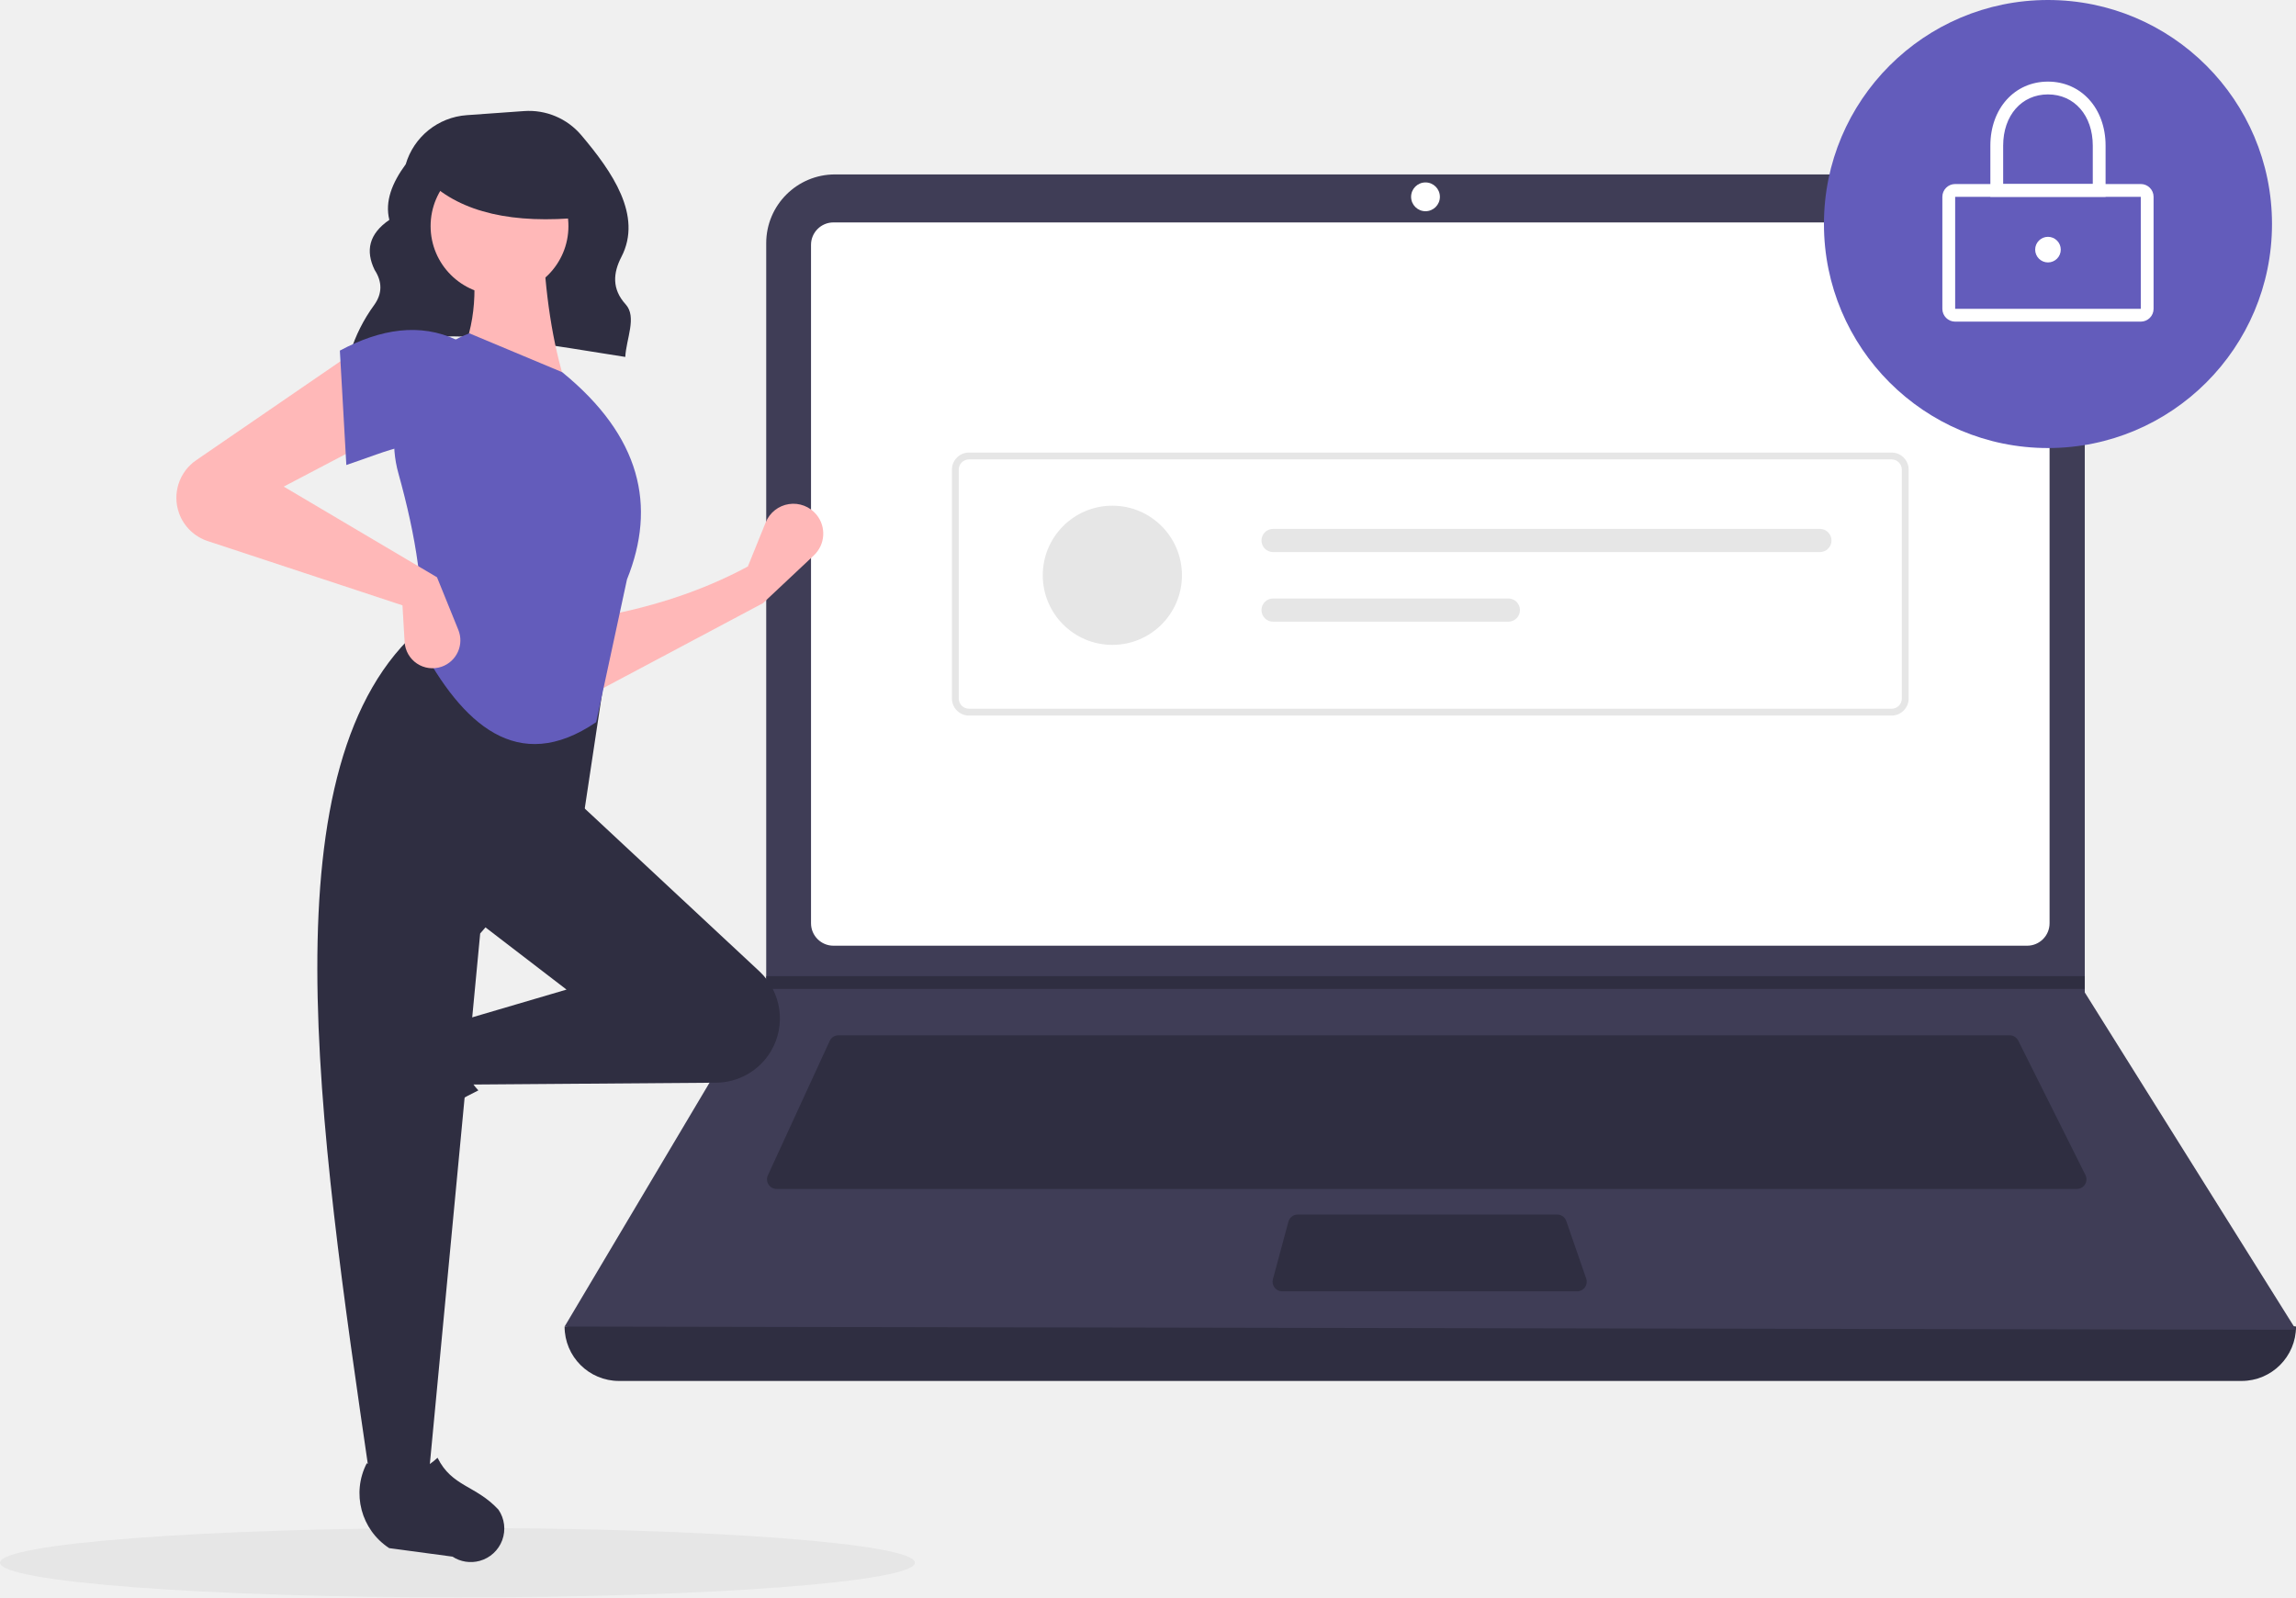
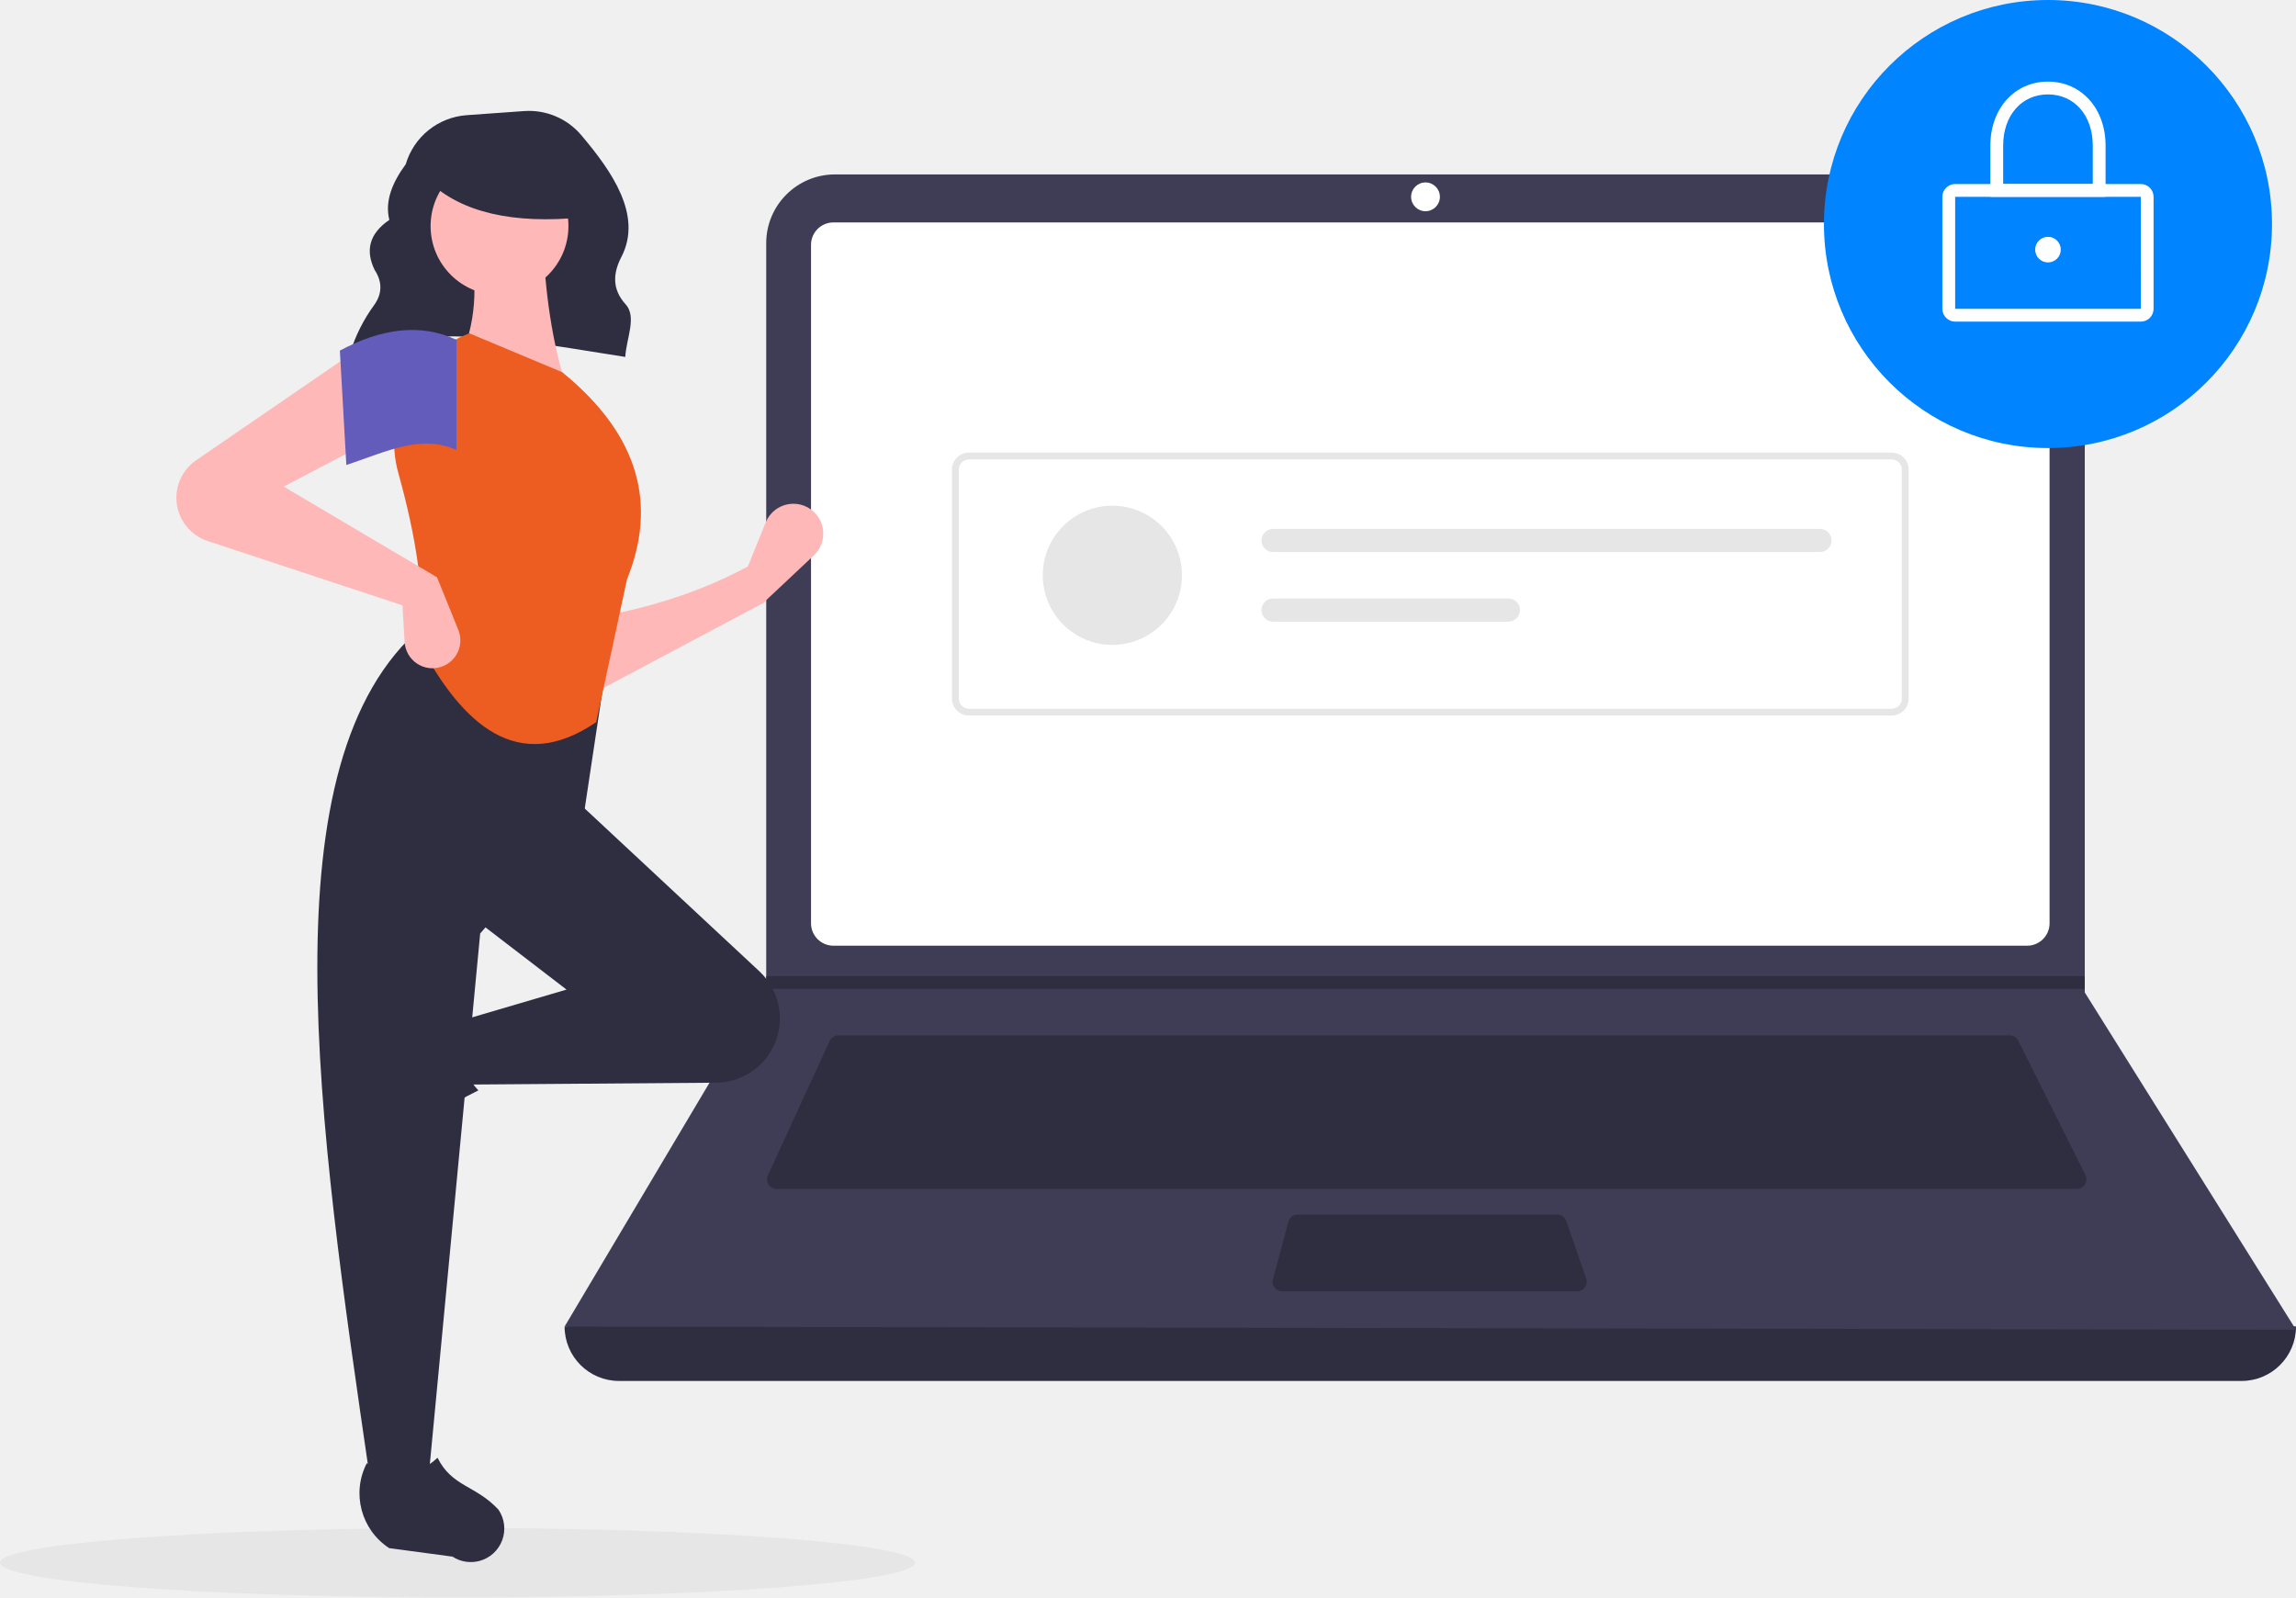
<svg xmlns="http://www.w3.org/2000/svg" id="a5c16198-98a1-478b-8909-43624583dcf2" data-name="Layer 1" viewBox="0 0 793 551.732">
  <ellipse cx="158" cy="539.732" rx="158" ry="12" fill="#e6e6e6" />
  <path d="M324.272,296.554c27.497-11.695,61.744-4.285,95.191.858.311-6.228,4.084-13.808.132-18.153-4.801-5.279-4.359-10.825-1.47-16.404,7.388-14.265-3.197-29.444-13.884-42.065a23.669,23.669,0,0,0-19.755-8.292l-19.797,1.414A23.709,23.709,0,0,0,343.635,230.859v0c-4.727,6.429-7.257,12.841-5.664,19.219-7.081,4.839-8.27,10.68-5.089,17.264,2.698,4.146,2.669,8.182-.123,12.106a55.891,55.891,0,0,0-8.31,16.506Z" transform="translate(-203.5 -174.1342)" fill="#2f2e41" />
  <path d="M977.709,651.097H417.291A18.791,18.791,0,0,1,398.5,632.306h0q304.727-35.415,598,0h0A18.791,18.791,0,0,1,977.709,651.097Z" transform="translate(-203.5 -174.1342)" fill="#2f2e41" />
  <path d="M996.5,633.412l-598-1.105,69.306-116.616.332-.553V258.131a23.752,23.752,0,0,1,23.754-23.754H899.792a23.752,23.752,0,0,1,23.754,23.754V516.906Z" transform="translate(-203.5 -174.1342)" fill="#3f3d56" />
  <path d="M491.35,250.957a7.746,7.746,0,0,0-7.738,7.738V493.031a7.747,7.747,0,0,0,7.738,7.738H903.65a7.747,7.747,0,0,0,7.738-7.738V258.694a7.747,7.747,0,0,0-7.738-7.738Z" transform="translate(-203.5 -174.1342)" fill="#fff" />
  <path d="M493.078,531.718a3.325,3.325,0,0,0-3.013,1.93l-21.355,46.425a3.316,3.316,0,0,0,3.012,4.702H920.814a3.316,3.316,0,0,0,2.965-4.799L900.567,533.551a3.299,3.299,0,0,0-2.965-1.833Z" transform="translate(-203.5 -174.1342)" fill="#2f2e41" />
  <circle cx="492.342" cy="67.98" r="4.974" fill="#fff" />
  <path d="M651.7,593.619a3.321,3.321,0,0,0-3.202,2.454l-5.357,19.896a3.316,3.316,0,0,0,3.202,4.179h101.874a3.315,3.315,0,0,0,3.133-4.401l-6.887-19.896a3.318,3.318,0,0,0-3.134-2.231Z" transform="translate(-203.5 -174.1342)" fill="#2f2e41" />
  <polygon points="720.046 337.135 720.046 341.556 264.306 341.556 264.649 341.004 264.649 337.135 720.046 337.135" fill="#2f2e41" />
-   <circle cx="707.335" cy="77.375" r="77.375" fill="#635cbb" />
+   <circle cx="707.335" cy="77.375" r="77.375" fill="#0084ff" />
  <path d="M942.89,285.223H878.779a4.426,4.426,0,0,1-4.421-4.421V242.114a4.426,4.426,0,0,1,4.421-4.421H942.89a4.426,4.426,0,0,1,4.421,4.421v38.688A4.426,4.426,0,0,1,942.89,285.223Zm-64.111-43.109v38.688h64.114L942.89,242.114Z" transform="translate(-203.5 -174.1342)" fill="#fff" />
  <path d="M930.731,242.114h-39.793V224.428c0-12.81,8.368-22.107,19.896-22.107s19.896,9.297,19.896,22.107Zm-35.372-4.421h30.95V224.428c0-10.413-6.363-17.686-15.475-17.686s-15.475,7.273-15.475,17.686Z" transform="translate(-203.5 -174.1342)" fill="#fff" />
  <circle cx="707.335" cy="86.218" r="4.421" fill="#fff" />
  <path d="M856.82,421.284H538.18a5.908,5.908,0,0,1-5.901-5.901V336.342a5.908,5.908,0,0,1,5.901-5.901H856.82a5.908,5.908,0,0,1,5.901,5.901V415.383A5.908,5.908,0,0,1,856.82,421.284Zm-318.64-88.482a3.544,3.544,0,0,0-3.54,3.54V415.383a3.544,3.544,0,0,0,3.54,3.54H856.82a3.544,3.544,0,0,0,3.54-3.54V336.342a3.544,3.544,0,0,0-3.54-3.54Z" transform="translate(-203.5 -174.1342)" fill="#e6e6e6" />
  <circle cx="384.19" cy="198.695" r="24.036" fill="#e6e6e6" />
  <path d="M643.203,356.805a4.006,4.006,0,1,0,0,8.012H832.061a4.006,4.006,0,0,0,0-8.012Z" transform="translate(-203.5 -174.1342)" fill="#e6e6e6" />
  <path d="M643.203,380.842a4.006,4.006,0,1,0,0,8.012H724.469a4.006,4.006,0,1,0,0-8.012Z" transform="translate(-203.5 -174.1342)" fill="#e6e6e6" />
  <path d="M467.022,382.462,408.119,413.778l-.746-26.096c19.226-3.209,37.517-8.797,54.429-17.895l6.16-15.22a10.318,10.318,0,0,1,17.536-2.678l0,0a10.318,10.318,0,0,1-.908,14.069Z" transform="translate(-203.5 -174.1342)" fill="#ffb8b8" />
  <path d="M323.098,563.267v0a11.574,11.574,0,0,1,1.469-9.363l12.939-19.858a22.612,22.612,0,0,1,29.335-7.739h0c-5.438,9.256-4.68,17.377,1.878,24.434a117.631,117.631,0,0,0-27.936,19.045A11.574,11.574,0,0,1,323.098,563.267Z" transform="translate(-203.5 -174.1342)" fill="#2f2e41" />
  <path d="M469.705,537.303l0,0a22.203,22.203,0,0,1-18.871,10.779l-85.96.651-3.728-21.623,38.026-11.184-32.061-24.605L402.154,450.313l63.65,59.324A22.203,22.203,0,0,1,469.705,537.303Z" transform="translate(-203.5 -174.1342)" fill="#2f2e41" />
  <path d="M351.453,685.179H331.321c-18.075-123.898-36.474-248.142,17.895-294.515l64.122,10.439L405.136,455.532l-35.789,41.008Z" transform="translate(-203.5 -174.1342)" fill="#2f2e41" />
  <path d="M369.149,713.246h0a11.574,11.574,0,0,1-9.363-1.469l-21.859-2.938a22.612,22.612,0,0,1-7.741-29.335v0c9.257,5.437,17.377,4.679,24.434-1.879,4.986,10.067,13.201,9.453,21.047,17.935A11.574,11.574,0,0,1,369.149,713.246Z" transform="translate(-203.5 -174.1342)" fill="#2f2e41" />
  <path d="M399.172,307.902l-37.28-8.947c6.192-12.674,6.702-26.776,3.728-41.754l25.351-.746C391.764,275.08,394.167,292.481,399.172,307.902Z" transform="translate(-203.5 -174.1342)" fill="#ffb8b8" />
-   <path d="M409.418,423.552c-27.139,18.493-46.314.633-60.947-26.923,2.033-16.862-1.259-37.041-7.357-58.966a40.138,40.138,0,0,1,24.506-48.401h0l32.061,13.421c27.224,22.19,32.582,46.227,22.368,71.578Z" transform="translate(-203.5 -174.1342)" fill="#635cbb" />
+   <path d="M409.418,423.552c-27.139,18.493-46.314.633-60.947-26.923,2.033-16.862-1.259-37.041-7.357-58.966a40.138,40.138,0,0,1,24.506-48.401h0l32.061,13.421c27.224,22.19,32.582,46.227,22.368,71.578Z" transform="translate(-203.5 -174.1342)" fill="#ed5c21" />
  <path d="M331.321,326.542,301.497,342.2l52.938,31.316,7.366,18.17a9.637,9.637,0,0,1-5.789,12.731h0a9.637,9.637,0,0,1-12.762-8.544l-.745-12.663-67.284-22.204a15.733,15.733,0,0,1-9.873-9.611v0a15.733,15.733,0,0,1,5.903-18.303l54.105-37.118Z" transform="translate(-203.5 -174.1342)" fill="#ffb8b8" />
  <path d="M361.146,329.524c-12.439-5.451-23.749.47-38.026,5.219l-2.237-39.517c14.176-7.556,27.692-9.593,40.263-3.728Z" transform="translate(-203.5 -174.1342)" fill="#635cbb" />
  <circle cx="172.525" cy="78.093" r="23.802" fill="#ffb8b8" />
  <path d="M404.5,249.224c-23.566,2.308-41.523-1.546-53-12.52v-8.838h51Z" transform="translate(-203.5 -174.1342)" fill="#2f2e41" />
</svg>
